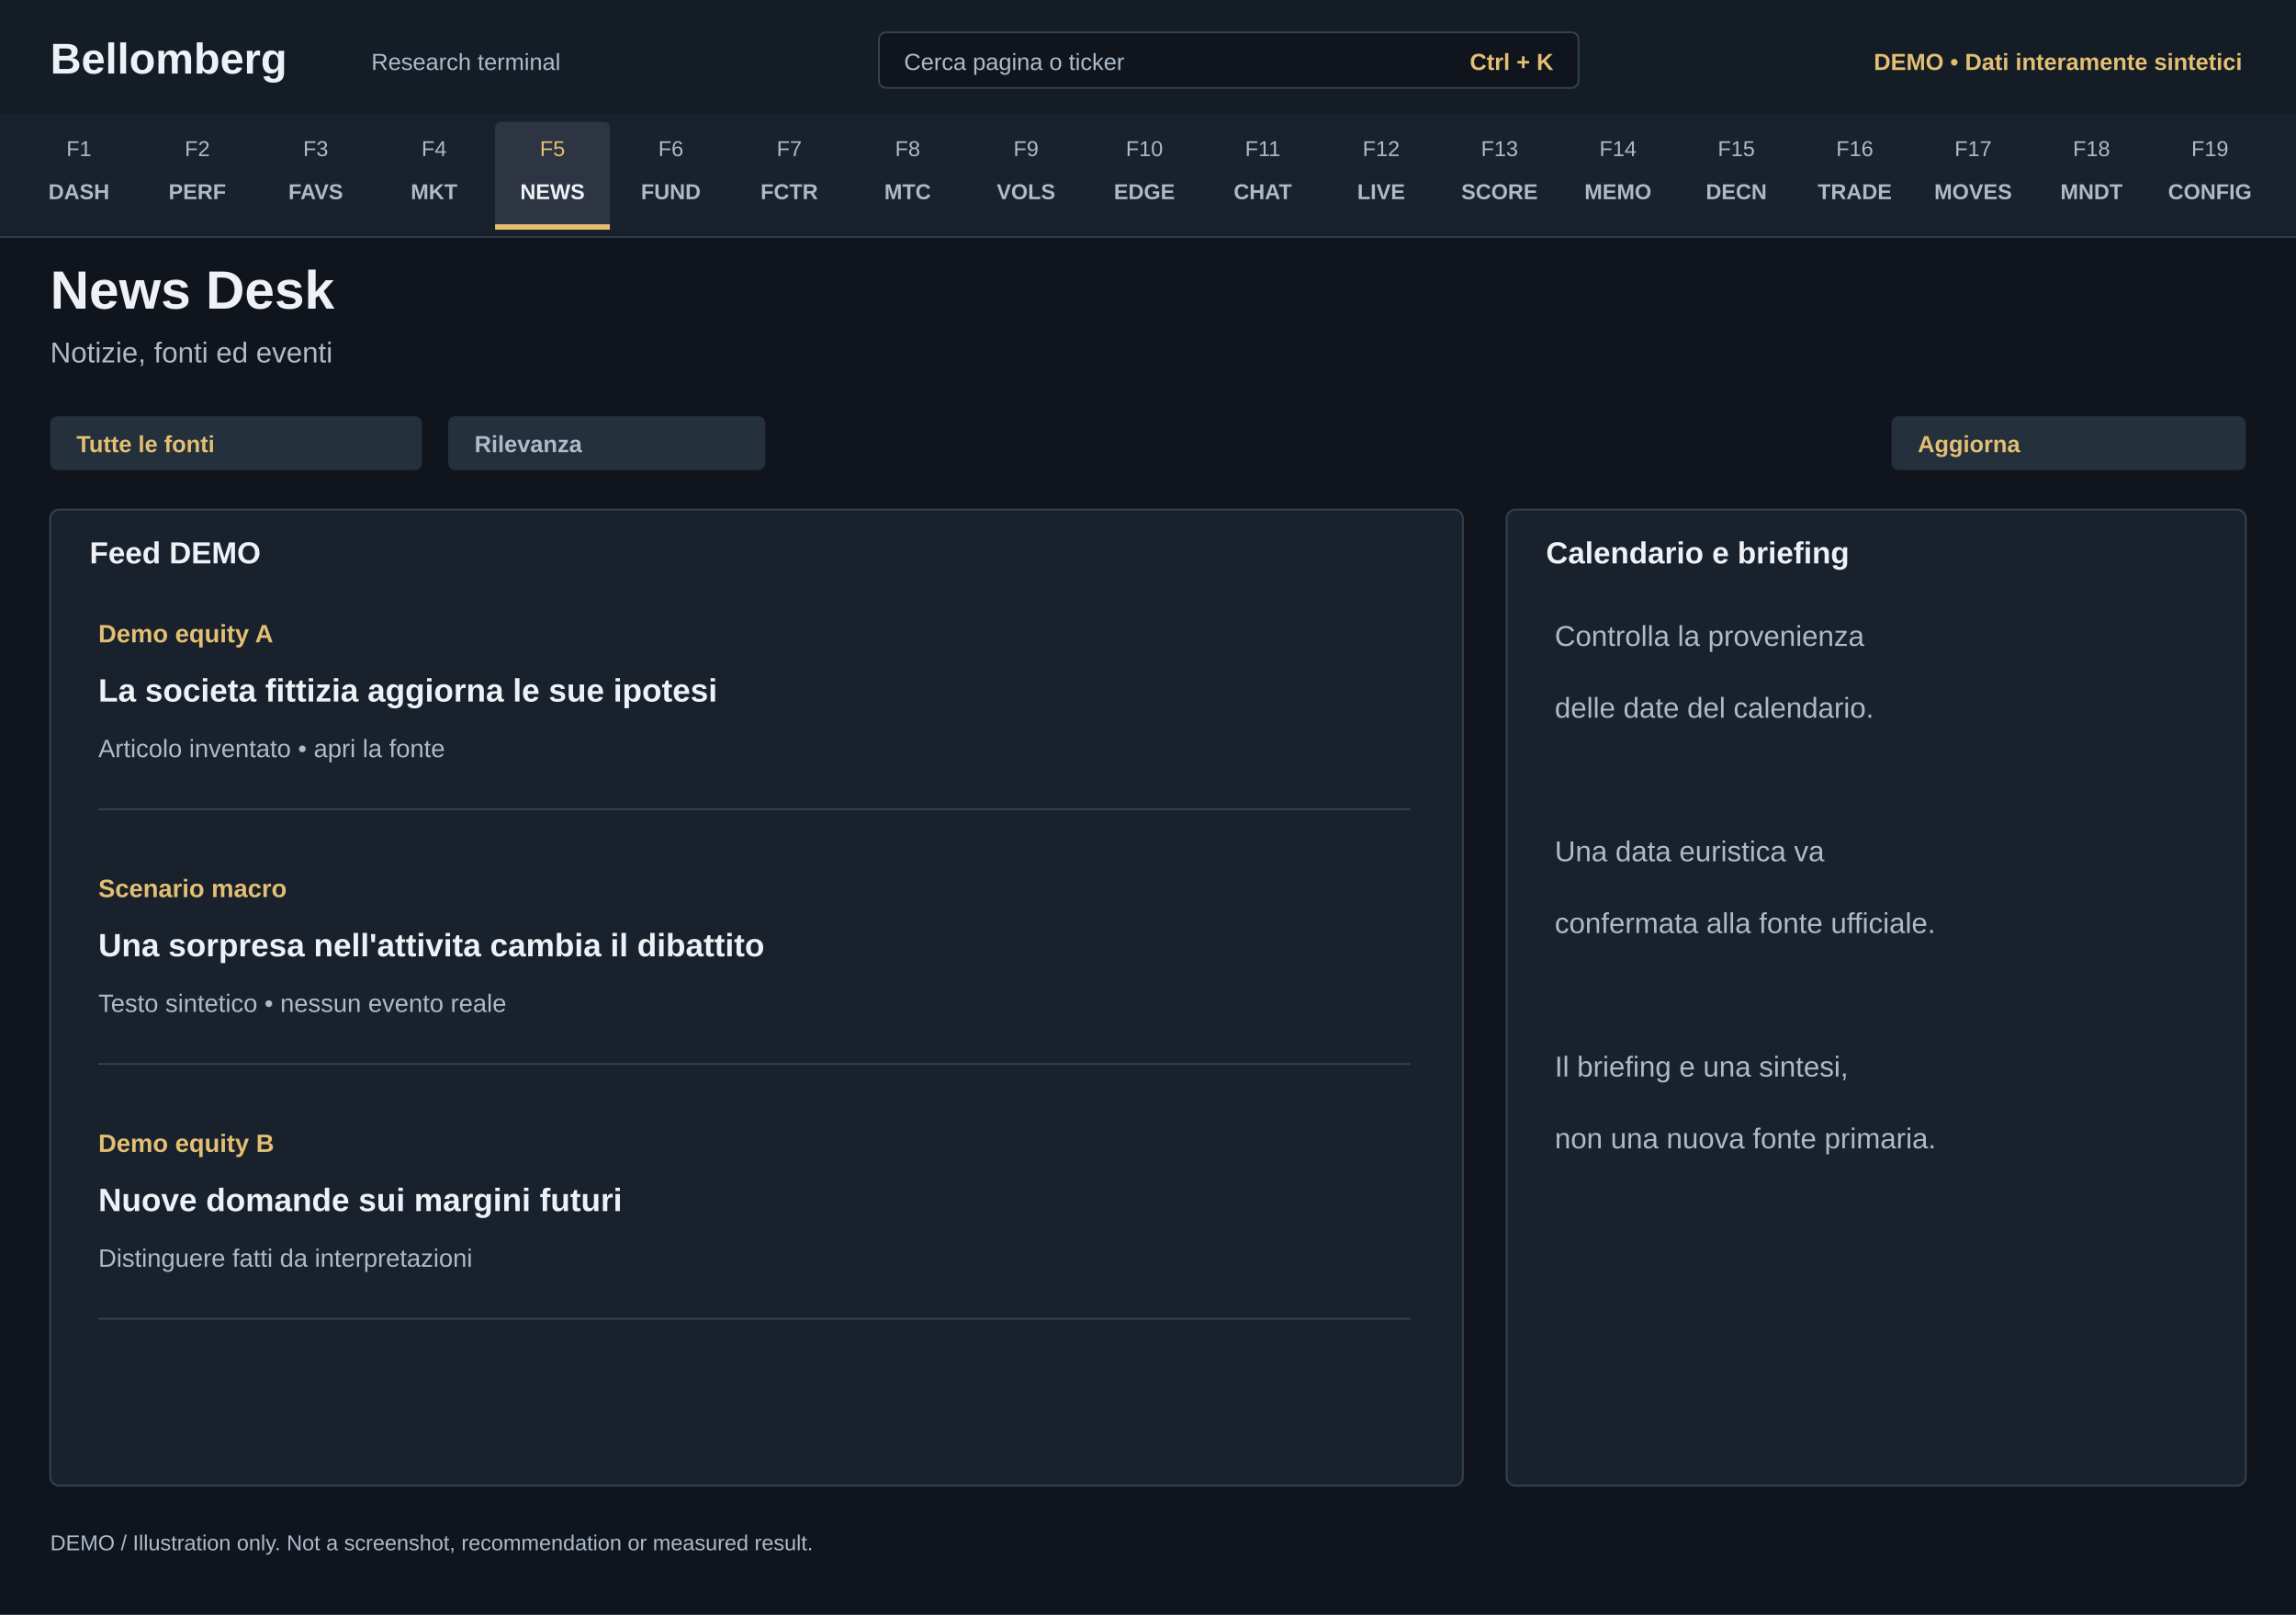
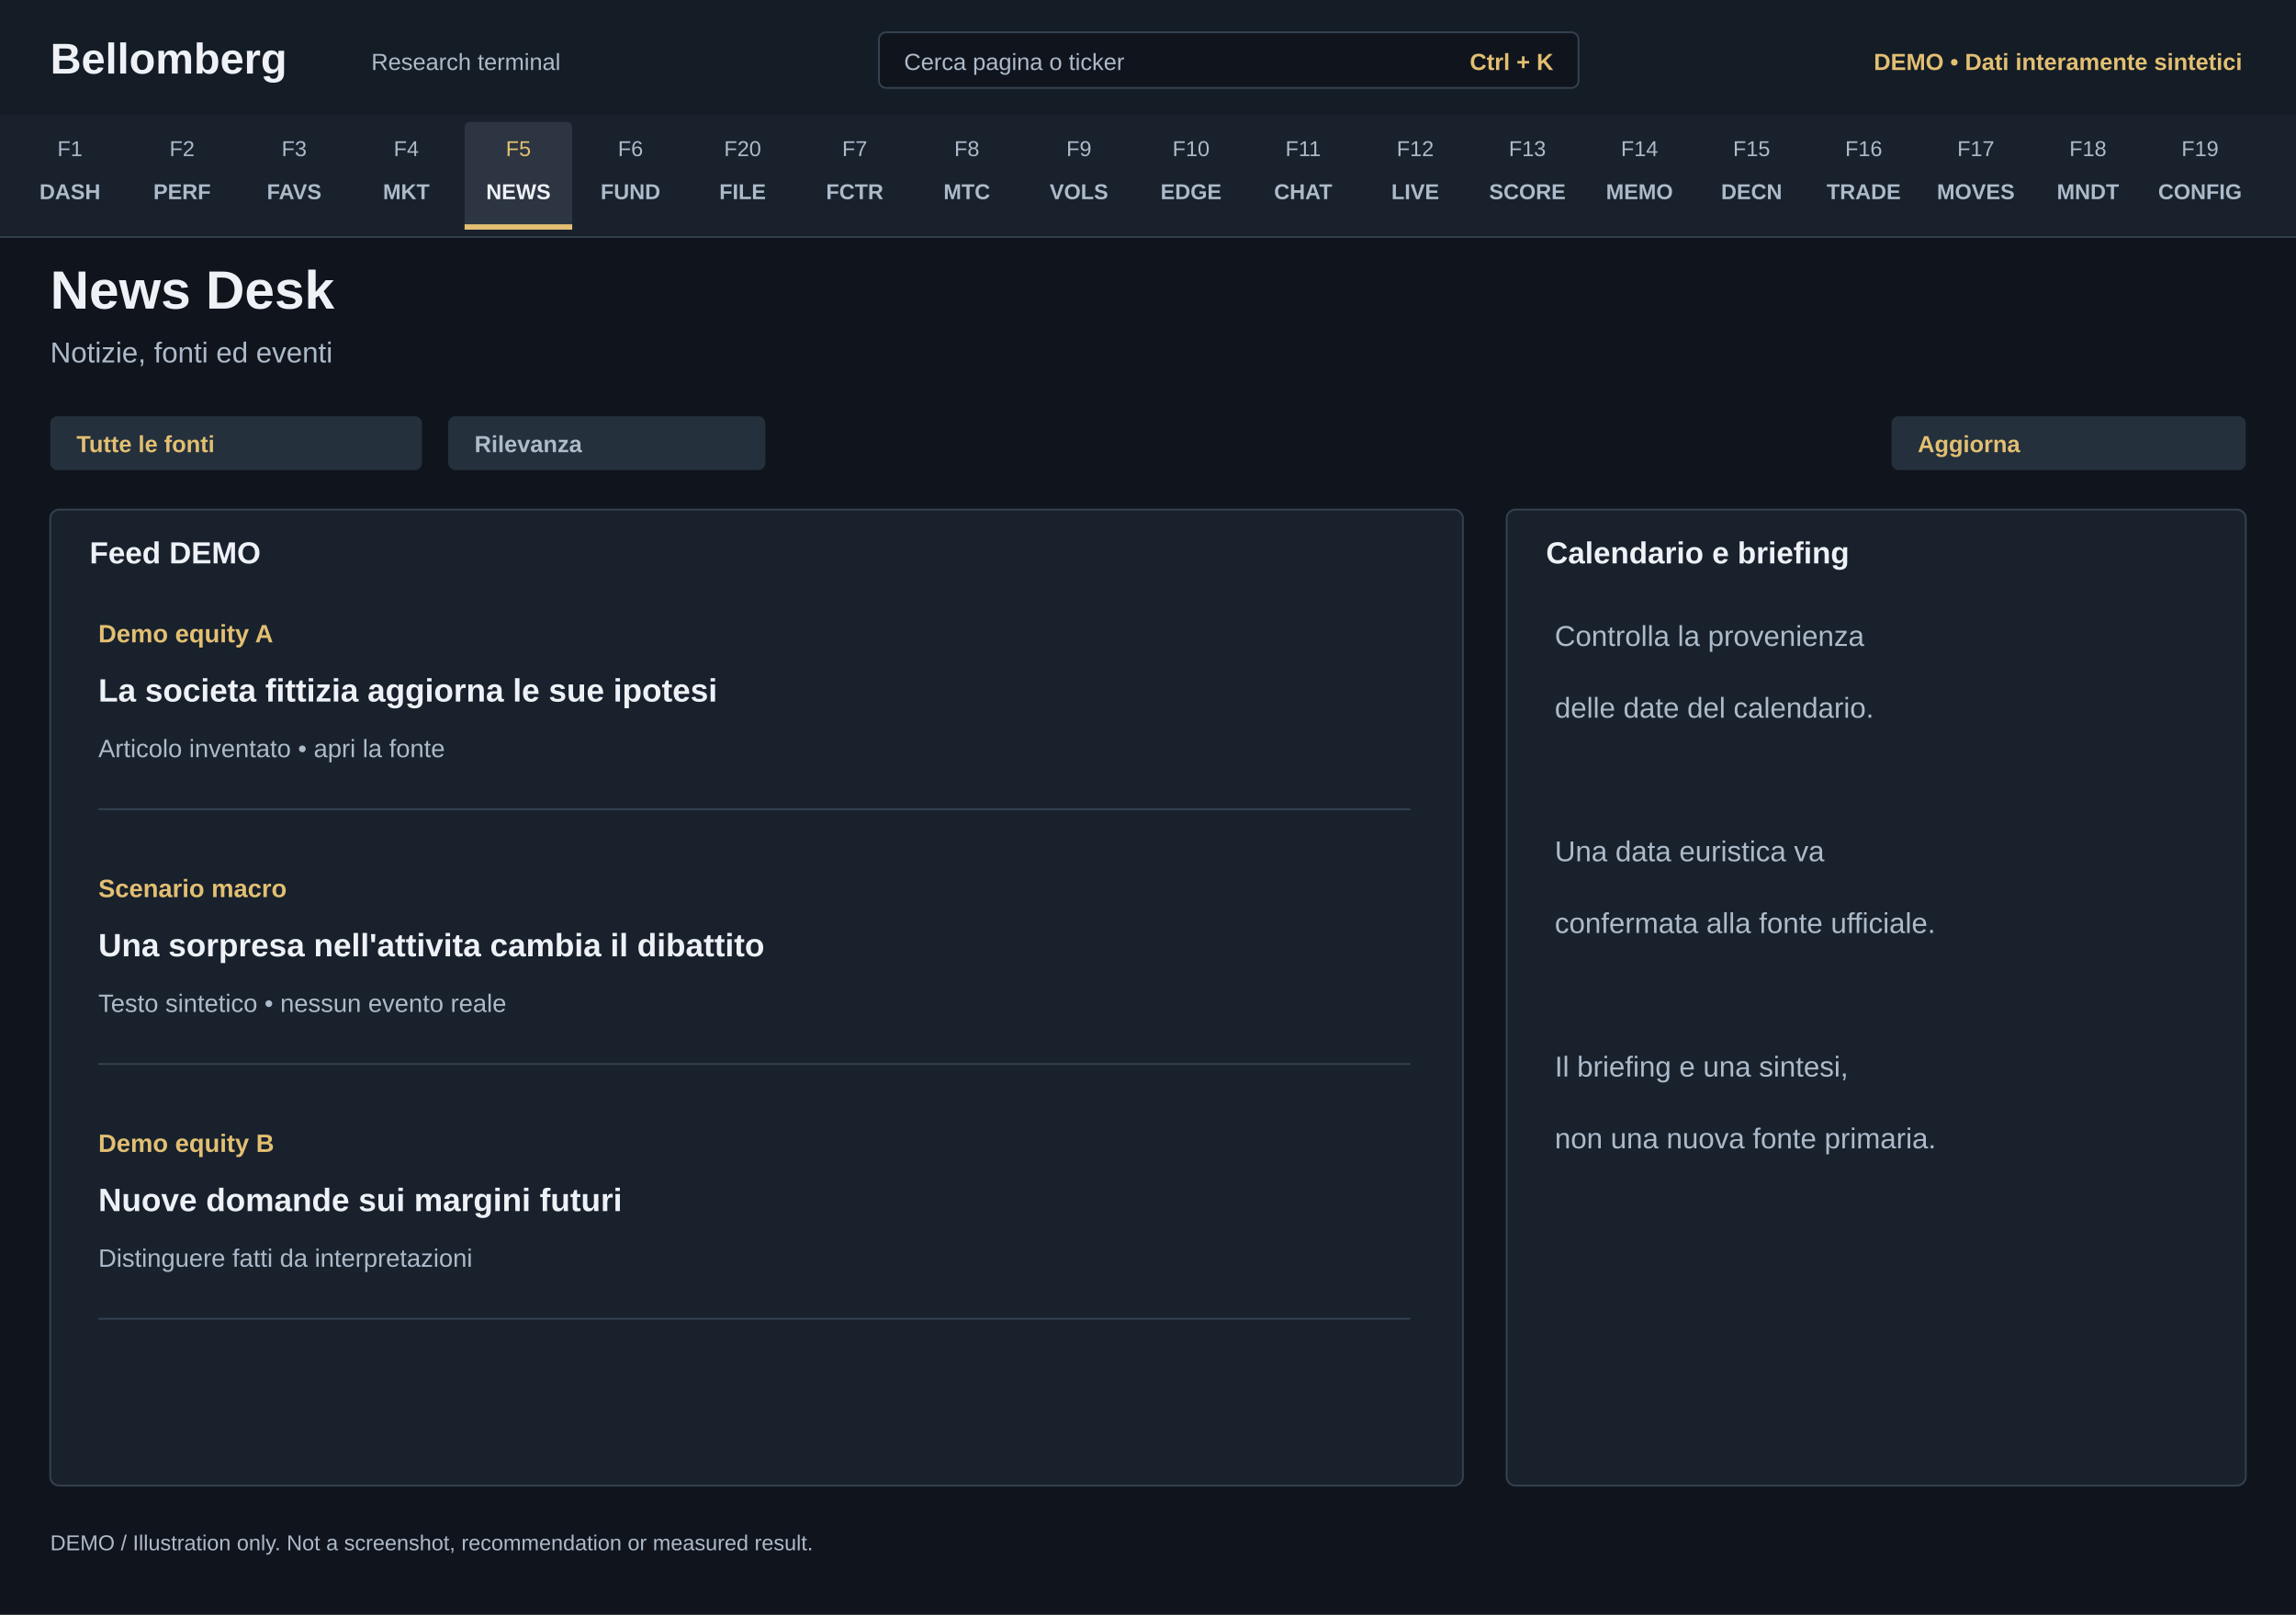
<svg xmlns="http://www.w3.org/2000/svg" width="1280" height="900" viewBox="0 0 1280 900" role="img" aria-labelledby="title desc">
  <style>text{font-family:Segoe UI,Arial,sans-serif} .mono{font-family:Consolas,monospace}</style>
  <rect x="0" y="0" width="1280" height="900" rx="0" fill="#10151d" />
  <rect x="0" y="0" width="1280" height="64" rx="0" fill="#141c26" />
  <text x="28" y="41" font-size="24" fill="#eef2f7" font-weight="650" text-anchor="start">Bellomberg</text>
  <text x="207" y="39" font-size="13" fill="#adbac9" font-weight="400" text-anchor="start">Research terminal</text>
  <rect x="490" y="18" width="390" height="31" rx="4" fill="#10151d" stroke="#344250" />
  <text x="504" y="39" font-size="13" fill="#adbac9" font-weight="400" text-anchor="start">Cerca pagina o ticker</text>
  <text x="866" y="39" font-size="13" fill="#e2bf72" font-weight="600" text-anchor="end">Ctrl + K</text>
  <text x="1250" y="39" font-size="13" fill="#e2bf72" font-weight="650" text-anchor="end">DEMO • Dati interamente sintetici</text>
  <rect x="0" y="64" width="1280" height="67" rx="0" fill="#18212c" />
-   <g id="navigation" aria-label="Navigation F1 to F19">
-     <text x="44" y="87" font-size="12" fill="#adbac9" font-weight="400" text-anchor="middle">F1</text>
-     <text x="44" y="111" font-size="12" fill="#adbac9" font-weight="600" text-anchor="middle">DASH</text>
-     <text x="110" y="87" font-size="12" fill="#adbac9" font-weight="400" text-anchor="middle">F2</text>
-     <text x="110" y="111" font-size="12" fill="#adbac9" font-weight="600" text-anchor="middle">PERF</text>
-     <text x="176" y="87" font-size="12" fill="#adbac9" font-weight="400" text-anchor="middle">F3</text>
-     <text x="176" y="111" font-size="12" fill="#adbac9" font-weight="600" text-anchor="middle">FAVS</text>
-     <text x="242" y="87" font-size="12" fill="#adbac9" font-weight="400" text-anchor="middle">F4</text>
-     <text x="242" y="111" font-size="12" fill="#adbac9" font-weight="600" text-anchor="middle">MKT</text>
-     <rect x="276" y="68" width="64" height="59" rx="3" fill="#2c3541" />
-     <rect x="276" y="125" width="64" height="3" rx="0" fill="#e2bf72" />
-     <text x="308" y="87" font-size="12" fill="#e2bf72" font-weight="400" text-anchor="middle">F5</text>
-     <text x="308" y="111" font-size="12" fill="#eef2f7" font-weight="600" text-anchor="middle">NEWS</text>
-     <text x="374" y="87" font-size="12" fill="#adbac9" font-weight="400" text-anchor="middle">F6</text>
-     <text x="374" y="111" font-size="12" fill="#adbac9" font-weight="600" text-anchor="middle">FUND</text>
-     <text x="440" y="87" font-size="12" fill="#adbac9" font-weight="400" text-anchor="middle">F7</text>
-     <text x="440" y="111" font-size="12" fill="#adbac9" font-weight="600" text-anchor="middle">FCTR</text>
-     <text x="506" y="87" font-size="12" fill="#adbac9" font-weight="400" text-anchor="middle">F8</text>
-     <text x="506" y="111" font-size="12" fill="#adbac9" font-weight="600" text-anchor="middle">MTC</text>
-     <text x="572" y="87" font-size="12" fill="#adbac9" font-weight="400" text-anchor="middle">F9</text>
-     <text x="572" y="111" font-size="12" fill="#adbac9" font-weight="600" text-anchor="middle">VOLS</text>
-     <text x="638" y="87" font-size="12" fill="#adbac9" font-weight="400" text-anchor="middle">F10</text>
-     <text x="638" y="111" font-size="12" fill="#adbac9" font-weight="600" text-anchor="middle">EDGE</text>
-     <text x="704" y="87" font-size="12" fill="#adbac9" font-weight="400" text-anchor="middle">F11</text>
-     <text x="704" y="111" font-size="12" fill="#adbac9" font-weight="600" text-anchor="middle">CHAT</text>
-     <text x="770" y="87" font-size="12" fill="#adbac9" font-weight="400" text-anchor="middle">F12</text>
-     <text x="770" y="111" font-size="12" fill="#adbac9" font-weight="600" text-anchor="middle">LIVE</text>
-     <text x="836" y="87" font-size="12" fill="#adbac9" font-weight="400" text-anchor="middle">F13</text>
-     <text x="836" y="111" font-size="12" fill="#adbac9" font-weight="600" text-anchor="middle">SCORE</text>
-     <text x="902" y="87" font-size="12" fill="#adbac9" font-weight="400" text-anchor="middle">F14</text>
-     <text x="902" y="111" font-size="12" fill="#adbac9" font-weight="600" text-anchor="middle">MEMO</text>
-     <text x="968" y="87" font-size="12" fill="#adbac9" font-weight="400" text-anchor="middle">F15</text>
-     <text x="968" y="111" font-size="12" fill="#adbac9" font-weight="600" text-anchor="middle">DECN</text>
-     <text x="1034" y="87" font-size="12" fill="#adbac9" font-weight="400" text-anchor="middle">F16</text>
-     <text x="1034" y="111" font-size="12" fill="#adbac9" font-weight="600" text-anchor="middle">TRADE</text>
-     <text x="1100" y="87" font-size="12" fill="#adbac9" font-weight="400" text-anchor="middle">F17</text>
-     <text x="1100" y="111" font-size="12" fill="#adbac9" font-weight="600" text-anchor="middle">MOVES</text>
-     <text x="1166" y="87" font-size="12" fill="#adbac9" font-weight="400" text-anchor="middle">F18</text>
-     <text x="1166" y="111" font-size="12" fill="#adbac9" font-weight="600" text-anchor="middle">MNDT</text>
-     <text x="1232" y="87" font-size="12" fill="#adbac9" font-weight="400" text-anchor="middle">F19</text>
-     <text x="1232" y="111" font-size="12" fill="#adbac9" font-weight="600" text-anchor="middle">CONFIG</text>
+   <g id="navigation" aria-label="Navigation F1 to F20">
+     <text x="39.0" y="87" font-size="12" fill="#adbac9" font-weight="400" text-anchor="middle">F1</text>
+     <text x="39.0" y="111" font-size="12" fill="#adbac9" font-weight="600" text-anchor="middle">DASH</text>
+     <text x="101.5" y="87" font-size="12" fill="#adbac9" font-weight="400" text-anchor="middle">F2</text>
+     <text x="101.5" y="111" font-size="12" fill="#adbac9" font-weight="600" text-anchor="middle">PERF</text>
+     <text x="164.0" y="87" font-size="12" fill="#adbac9" font-weight="400" text-anchor="middle">F3</text>
+     <text x="164.0" y="111" font-size="12" fill="#adbac9" font-weight="600" text-anchor="middle">FAVS</text>
+     <text x="226.5" y="87" font-size="12" fill="#adbac9" font-weight="400" text-anchor="middle">F4</text>
+     <text x="226.5" y="111" font-size="12" fill="#adbac9" font-weight="600" text-anchor="middle">MKT</text>
+     <rect x="259.0" y="68" width="60" height="59" rx="3" fill="#2c3541" />
+     <rect x="259.0" y="125" width="60" height="3" rx="0" fill="#e2bf72" />
+     <text x="289.0" y="87" font-size="12" fill="#e2bf72" font-weight="400" text-anchor="middle">F5</text>
+     <text x="289.0" y="111" font-size="12" fill="#eef2f7" font-weight="600" text-anchor="middle">NEWS</text>
+     <text x="351.5" y="87" font-size="12" fill="#adbac9" font-weight="400" text-anchor="middle">F6</text>
+     <text x="351.5" y="111" font-size="12" fill="#adbac9" font-weight="600" text-anchor="middle">FUND</text>
+     <text x="414.0" y="87" font-size="12" fill="#adbac9" font-weight="400" text-anchor="middle">F20</text>
+     <text x="414.0" y="111" font-size="12" fill="#adbac9" font-weight="600" text-anchor="middle">FILE</text>
+     <text x="476.5" y="87" font-size="12" fill="#adbac9" font-weight="400" text-anchor="middle">F7</text>
+     <text x="476.5" y="111" font-size="12" fill="#adbac9" font-weight="600" text-anchor="middle">FCTR</text>
+     <text x="539.0" y="87" font-size="12" fill="#adbac9" font-weight="400" text-anchor="middle">F8</text>
+     <text x="539.0" y="111" font-size="12" fill="#adbac9" font-weight="600" text-anchor="middle">MTC</text>
+     <text x="601.5" y="87" font-size="12" fill="#adbac9" font-weight="400" text-anchor="middle">F9</text>
+     <text x="601.5" y="111" font-size="12" fill="#adbac9" font-weight="600" text-anchor="middle">VOLS</text>
+     <text x="664.0" y="87" font-size="12" fill="#adbac9" font-weight="400" text-anchor="middle">F10</text>
+     <text x="664.0" y="111" font-size="12" fill="#adbac9" font-weight="600" text-anchor="middle">EDGE</text>
+     <text x="726.5" y="87" font-size="12" fill="#adbac9" font-weight="400" text-anchor="middle">F11</text>
+     <text x="726.5" y="111" font-size="12" fill="#adbac9" font-weight="600" text-anchor="middle">CHAT</text>
+     <text x="789.0" y="87" font-size="12" fill="#adbac9" font-weight="400" text-anchor="middle">F12</text>
+     <text x="789.0" y="111" font-size="12" fill="#adbac9" font-weight="600" text-anchor="middle">LIVE</text>
+     <text x="851.5" y="87" font-size="12" fill="#adbac9" font-weight="400" text-anchor="middle">F13</text>
+     <text x="851.5" y="111" font-size="12" fill="#adbac9" font-weight="600" text-anchor="middle">SCORE</text>
+     <text x="914.0" y="87" font-size="12" fill="#adbac9" font-weight="400" text-anchor="middle">F14</text>
+     <text x="914.0" y="111" font-size="12" fill="#adbac9" font-weight="600" text-anchor="middle">MEMO</text>
+     <text x="976.5" y="87" font-size="12" fill="#adbac9" font-weight="400" text-anchor="middle">F15</text>
+     <text x="976.5" y="111" font-size="12" fill="#adbac9" font-weight="600" text-anchor="middle">DECN</text>
+     <text x="1039.0" y="87" font-size="12" fill="#adbac9" font-weight="400" text-anchor="middle">F16</text>
+     <text x="1039.0" y="111" font-size="12" fill="#adbac9" font-weight="600" text-anchor="middle">TRADE</text>
+     <text x="1101.5" y="87" font-size="12" fill="#adbac9" font-weight="400" text-anchor="middle">F17</text>
+     <text x="1101.5" y="111" font-size="12" fill="#adbac9" font-weight="600" text-anchor="middle">MOVES</text>
+     <text x="1164.0" y="87" font-size="12" fill="#adbac9" font-weight="400" text-anchor="middle">F18</text>
+     <text x="1164.0" y="111" font-size="12" fill="#adbac9" font-weight="600" text-anchor="middle">MNDT</text>
+     <text x="1226.5" y="87" font-size="12" fill="#adbac9" font-weight="400" text-anchor="middle">F19</text>
+     <text x="1226.5" y="111" font-size="12" fill="#adbac9" font-weight="600" text-anchor="middle">CONFIG</text>
  </g>
  <line x1="0" y1="132" x2="1280" y2="132" stroke="#344250" stroke-width="1" />
  <text x="28.0" y="172" font-size="30" fill="#eef2f7" font-weight="650" text-anchor="start">News Desk</text>
  <text x="28.0" y="202" font-size="16" fill="#adbac9" font-weight="400" text-anchor="start">Notizie, fonti ed eventi</text>
  <text x="28.0" y="864" font-size="12" fill="#adbac9" font-weight="400" text-anchor="start">DEMO  /  Illustration only. Not a screenshot, recommendation or measured result.</text>
  <rect x="28.0" y="232" width="207.251" height="30" rx="4" fill="#24303c" />
  <text x="42.629" y="252" font-size="13" fill="#e2bf72" font-weight="600" text-anchor="start">Tutte le fonti</text>
  <rect x="249.88" y="232" width="176.773" height="30" rx="4" fill="#24303c" />
  <text x="264.51" y="252" font-size="13" fill="#adbac9" font-weight="600" text-anchor="start">Rilevanza</text>
  <rect x="1054.502" y="232" width="197.498" height="30" rx="4" fill="#24303c" />
  <text x="1069.131" y="252" font-size="13" fill="#e2bf72" font-weight="600" text-anchor="start">Aggiorna</text>
  <rect x="28.0" y="284" width="787.554" height="544" rx="5" fill="#18212c" stroke="#344250" />
  <text x="49.944" y="314" font-size="17" fill="#eef2f7" font-weight="600" text-anchor="start">Feed DEMO</text>
  <text x="54.821" y="358" font-size="14" fill="#e2bf72" font-weight="600" text-anchor="start">Demo equity A</text>
  <text x="54.821" y="391" font-size="18" fill="#eef2f7" font-weight="600" text-anchor="start">La societa fittizia aggiorna le sue ipotesi</text>
  <text x="54.821" y="422" font-size="14" fill="#adbac9" font-weight="400" text-anchor="start">Articolo inventato • apri la fonte</text>
  <line x1="54.821" y1="451" x2="786.295" y2="451" stroke="#344250" stroke-width="1" />
  <text x="54.821" y="500" font-size="14" fill="#e2bf72" font-weight="600" text-anchor="start">Scenario macro</text>
  <text x="54.821" y="533" font-size="18" fill="#eef2f7" font-weight="600" text-anchor="start">Una sorpresa nell'attivita cambia il dibattito</text>
  <text x="54.821" y="564" font-size="14" fill="#adbac9" font-weight="400" text-anchor="start">Testo sintetico • nessun evento reale</text>
  <line x1="54.821" y1="593" x2="786.295" y2="593" stroke="#344250" stroke-width="1" />
  <text x="54.821" y="642" font-size="14" fill="#e2bf72" font-weight="600" text-anchor="start">Demo equity B</text>
  <text x="54.821" y="675" font-size="18" fill="#eef2f7" font-weight="600" text-anchor="start">Nuove domande sui margini futuri</text>
  <text x="54.821" y="706" font-size="14" fill="#adbac9" font-weight="400" text-anchor="start">Distinguere fatti da interpretazioni</text>
  <line x1="54.821" y1="735" x2="786.295" y2="735" stroke="#344250" stroke-width="1" />
  <rect x="839.936" y="284" width="412.064" height="544" rx="5" fill="#18212c" stroke="#344250" />
  <text x="861.88" y="314" font-size="17" fill="#eef2f7" font-weight="600" text-anchor="start">Calendario e briefing</text>
  <text x="866.757" y="360" font-size="16" fill="#adbac9" font-weight="400" text-anchor="start">Controlla la provenienza</text>
  <text x="866.757" y="400" font-size="16" fill="#adbac9" font-weight="400" text-anchor="start">delle date del calendario.</text>
  <text x="866.757" y="440" font-size="16" fill="#adbac9" font-weight="400" text-anchor="start" />
  <text x="866.757" y="480" font-size="16" fill="#adbac9" font-weight="400" text-anchor="start">Una data euristica va</text>
  <text x="866.757" y="520" font-size="16" fill="#adbac9" font-weight="400" text-anchor="start">confermata alla fonte ufficiale.</text>
  <text x="866.757" y="560" font-size="16" fill="#adbac9" font-weight="400" text-anchor="start" />
  <text x="866.757" y="600" font-size="16" fill="#adbac9" font-weight="400" text-anchor="start">Il briefing e una sintesi,</text>
  <text x="866.757" y="640" font-size="16" fill="#adbac9" font-weight="400" text-anchor="start">non una nuova fonte primaria.</text>
</svg>
